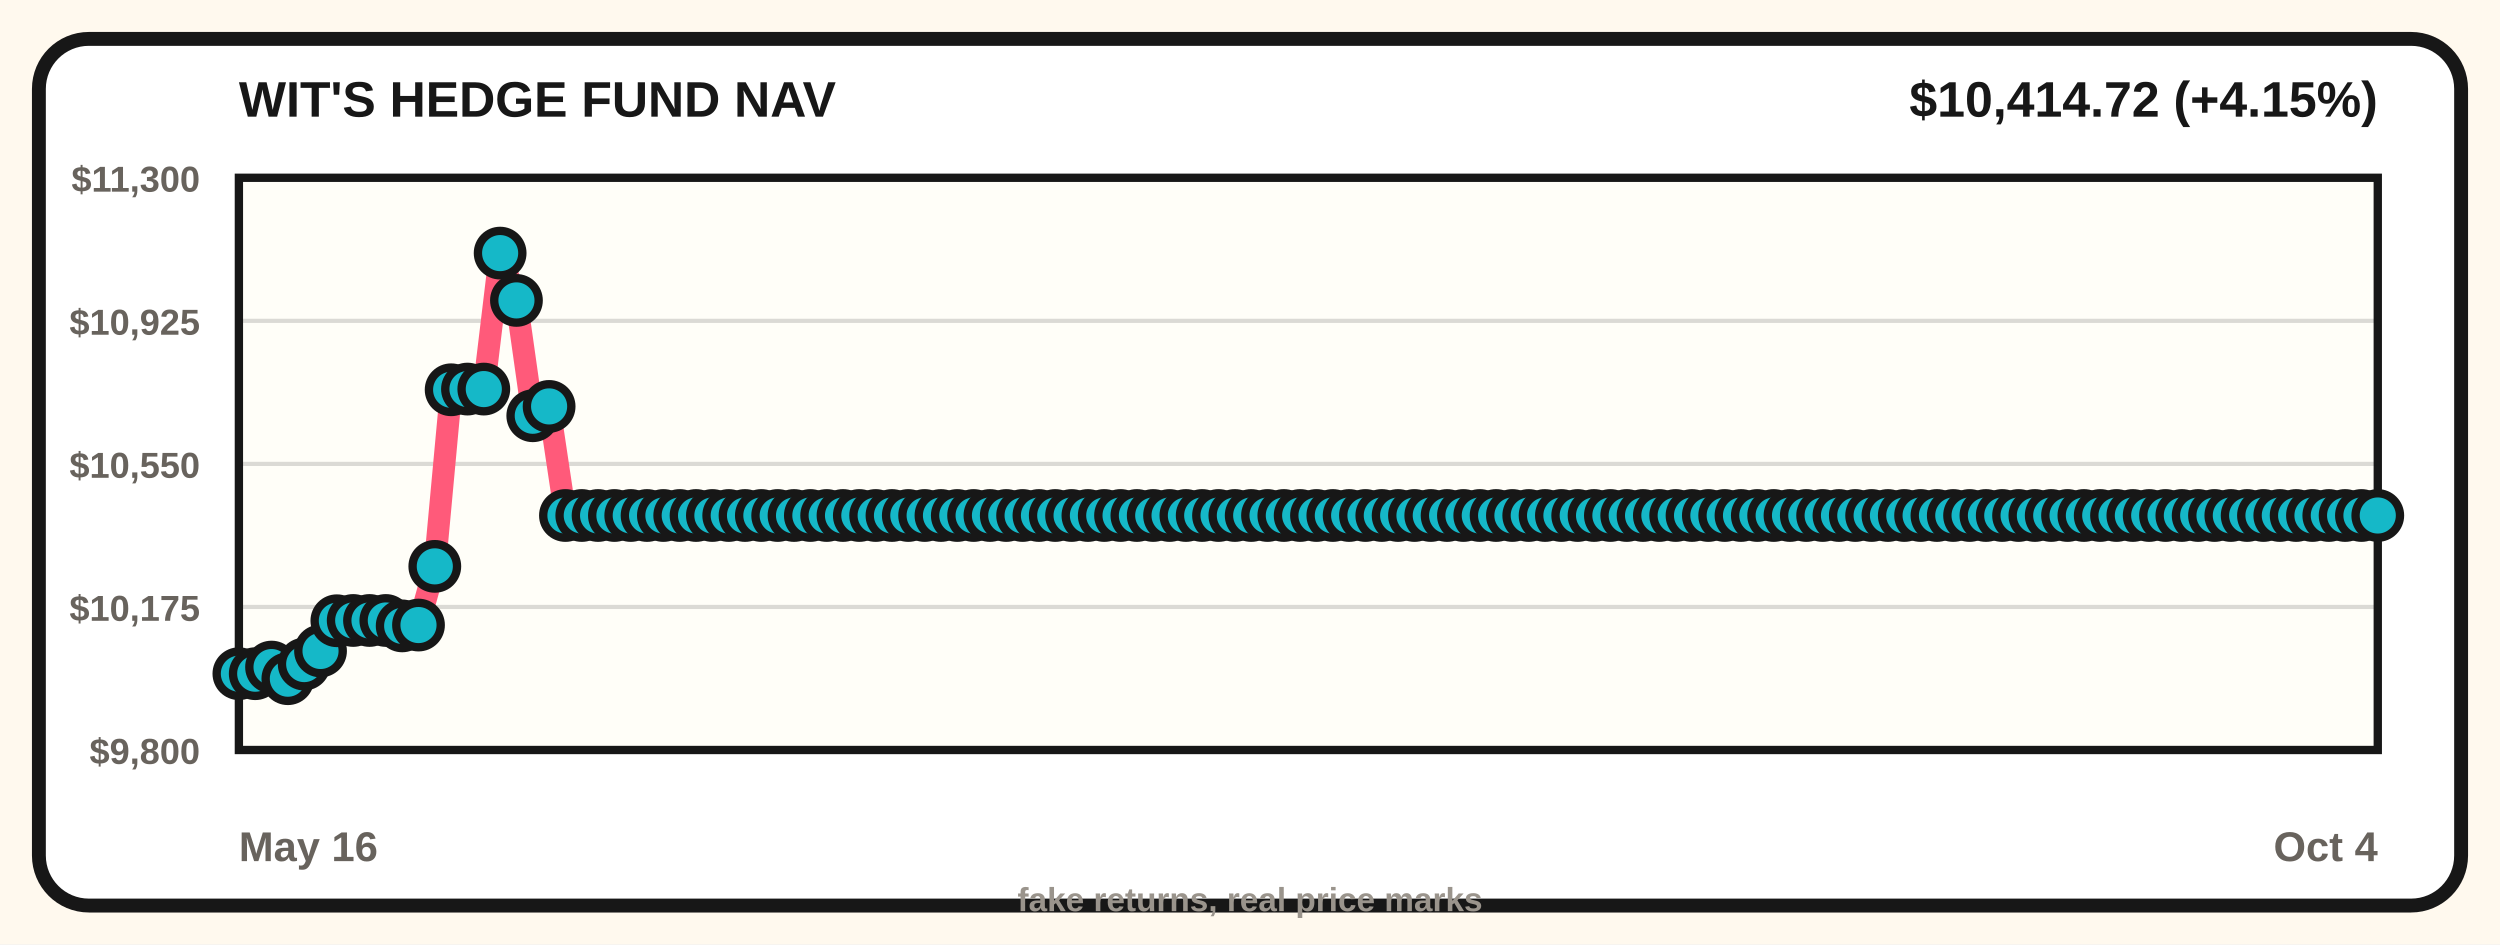
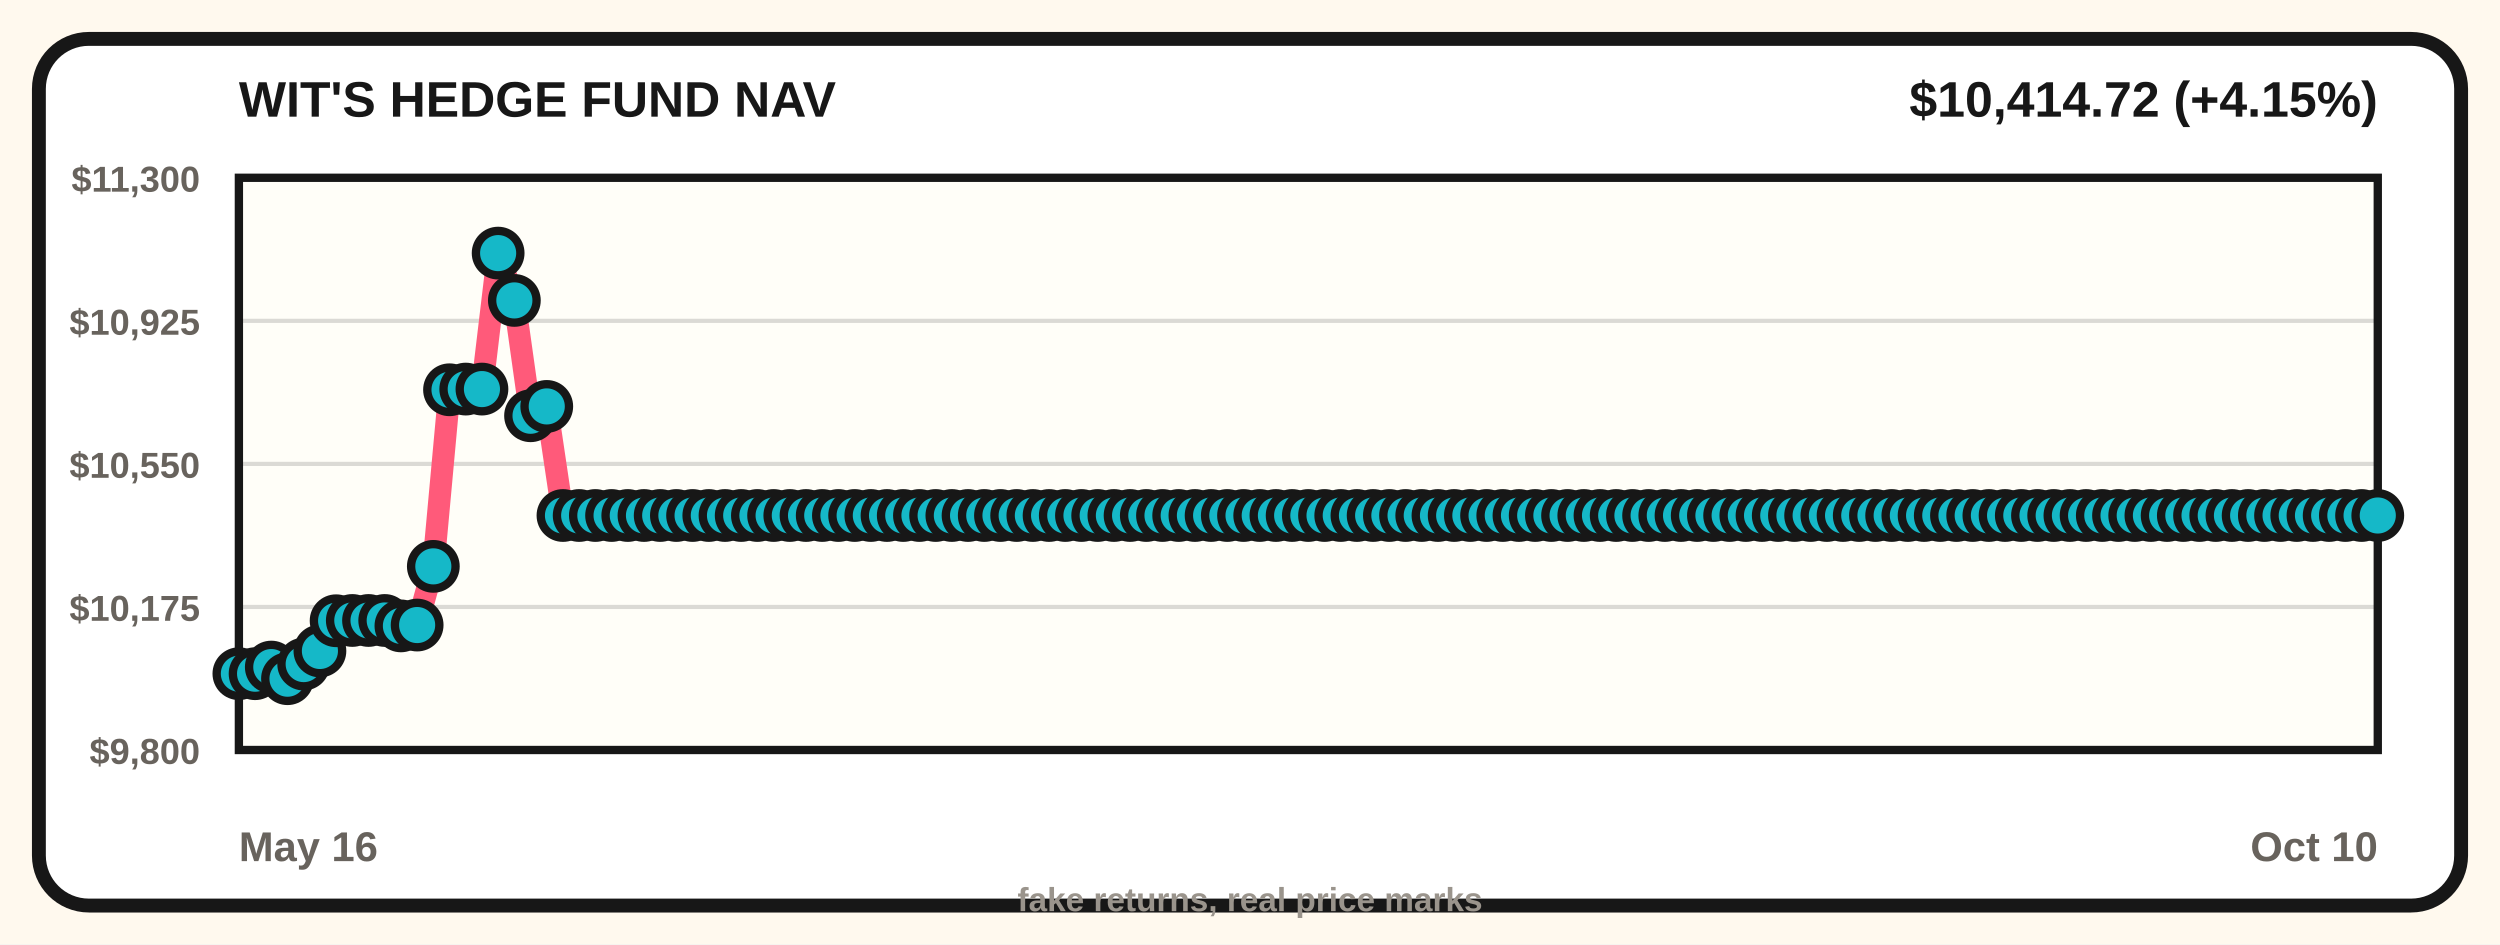
<svg xmlns="http://www.w3.org/2000/svg" width="900" height="340" viewBox="0 0 900 340" role="img" aria-label="Wit's Hedge Fund fake NAV chart">
  <rect width="900" height="340" fill="#fff9ee" />
  <rect x="14" y="14" width="872" height="312" rx="18" fill="#ffffff" stroke="#171717" stroke-width="5" />
  <rect x="86" y="64" width="770" height="206" fill="#fffef8" stroke="#171717" stroke-width="3" />
  <line x1="86" y1="270" x2="856" y2="270" stroke="#171717" stroke-width="1.5" opacity="0.16" />
  <text x="72" y="275" text-anchor="end" font-family="Arial, sans-serif" font-size="13" font-weight="800" fill="#68635d">$9,800</text>
  <line x1="86" y1="218.5" x2="856" y2="218.5" stroke="#171717" stroke-width="1.5" opacity="0.16" />
  <text x="72" y="223.5" text-anchor="end" font-family="Arial, sans-serif" font-size="13" font-weight="800" fill="#68635d">$10,175</text>
  <line x1="86" y1="167" x2="856" y2="167" stroke="#171717" stroke-width="1.5" opacity="0.16" />
  <text x="72" y="172" text-anchor="end" font-family="Arial, sans-serif" font-size="13" font-weight="800" fill="#68635d">$10,550</text>
  <line x1="86" y1="115.5" x2="856" y2="115.5" stroke="#171717" stroke-width="1.5" opacity="0.16" />
  <text x="72" y="120.5" text-anchor="end" font-family="Arial, sans-serif" font-size="13" font-weight="800" fill="#68635d">$10,925</text>
  <line x1="86" y1="64" x2="856" y2="64" stroke="#171717" stroke-width="1.5" opacity="0.16" />
  <text x="72" y="69" text-anchor="end" font-family="Arial, sans-serif" font-size="13" font-weight="800" fill="#68635d">$11,300</text>
-   <polyline points="86,242.53 91.88,242.53 97.76,240.15 103.63,244.33 109.51,239.07 115.39,234.35 121.27,223.47 127.15,223.37 133.02,223.37 138.9,223.37 144.78,225.32 150.66,225.02 156.53,203.89 162.41,140.32 168.29,140.07 174.17,140.07 180.05,91.12 185.92,108.15 191.8,149.67 197.68,146.31 203.56,185.58 209.44,185.58 215.31,185.58 221.19,185.58 227.07,185.58 232.95,185.58 238.82,185.58 244.7,185.58 250.58,185.58 256.46,185.58 262.34,185.58 268.21,185.58 274.09,185.58 279.97,185.58 285.85,185.58 291.73,185.58 297.6,185.58 303.48,185.58 309.36,185.58 315.24,185.58 321.11,185.58 326.99,185.58 332.87,185.58 338.75,185.58 344.63,185.58 350.5,185.58 356.38,185.58 362.26,185.58 368.14,185.58 374.02,185.58 379.89,185.58 385.77,185.58 391.65,185.58 397.53,185.58 403.4,185.58 409.28,185.58 415.16,185.58 421.04,185.58 426.92,185.58 432.79,185.58 438.67,185.58 444.55,185.58 450.43,185.58 456.31,185.58 462.18,185.58 468.06,185.58 473.94,185.58 479.82,185.58 485.69,185.58 491.57,185.58 497.45,185.58 503.33,185.58 509.21,185.58 515.08,185.58 520.96,185.58 526.84,185.58 532.72,185.58 538.6,185.58 544.47,185.58 550.35,185.58 556.23,185.58 562.11,185.58 567.98,185.58 573.86,185.58 579.74,185.58 585.62,185.58 591.5,185.58 597.37,185.58 603.25,185.58 609.13,185.58 615.01,185.58 620.89,185.58 626.76,185.58 632.64,185.58 638.52,185.58 644.4,185.58 650.27,185.58 656.15,185.58 662.03,185.58 667.91,185.58 673.79,185.58 679.66,185.58 685.54,185.58 691.42,185.58 697.3,185.58 703.18,185.58 709.05,185.58 714.93,185.58 720.81,185.58 726.69,185.58 732.56,185.58 738.44,185.58 744.32,185.58 750.2,185.58 756.08,185.58 761.95,185.58 767.83,185.58 773.71,185.58 779.59,185.58 785.47,185.58 791.34,185.58 797.22,185.58 803.1,185.58 808.98,185.58 814.85,185.58 820.73,185.58 826.61,185.58 832.49,185.58 838.37,185.58 844.24,185.58 850.12,185.58 856,185.58" fill="none" stroke="#ff5a7a" stroke-width="8" stroke-linecap="round" stroke-linejoin="round" />
+   <polyline points="86,242.53 91.83,242.53 97.67,240.15 103.5,244.33 109.33,239.07 115.17,234.35 121,223.47 126.83,223.37 132.67,223.37 138.5,223.37 144.33,225.32 150.17,225.02 156,203.89 161.83,140.32 167.67,140.07 173.5,140.07 179.33,91.12 185.17,108.15 191,149.67 196.83,146.31 202.67,185.58 208.5,185.58 214.33,185.58 220.17,185.58 226,185.58 231.83,185.58 237.67,185.58 243.5,185.58 249.33,185.58 255.17,185.58 261,185.58 266.83,185.58 272.67,185.58 278.5,185.58 284.33,185.58 290.17,185.58 296,185.58 301.83,185.58 307.67,185.58 313.5,185.58 319.33,185.58 325.17,185.58 331,185.58 336.83,185.58 342.67,185.58 348.5,185.58 354.33,185.58 360.17,185.58 366,185.58 371.83,185.58 377.67,185.58 383.5,185.58 389.33,185.58 395.17,185.58 401,185.58 406.83,185.58 412.67,185.58 418.5,185.58 424.33,185.58 430.17,185.58 436,185.58 441.83,185.58 447.67,185.58 453.5,185.58 459.33,185.58 465.17,185.58 471,185.58 476.83,185.58 482.67,185.58 488.5,185.58 494.33,185.58 500.17,185.58 506,185.58 511.83,185.58 517.67,185.58 523.5,185.58 529.33,185.58 535.17,185.58 541,185.58 546.83,185.58 552.67,185.58 558.5,185.58 564.33,185.58 570.17,185.58 576,185.58 581.83,185.58 587.67,185.58 593.5,185.58 599.33,185.58 605.17,185.58 611,185.58 616.83,185.58 622.67,185.58 628.5,185.58 634.33,185.58 640.17,185.58 646,185.58 651.83,185.58 657.67,185.58 663.5,185.58 669.33,185.58 675.17,185.58 681,185.58 686.83,185.58 692.67,185.58 698.5,185.58 704.33,185.58 710.17,185.58 716,185.58 721.83,185.58 727.67,185.58 733.5,185.58 739.33,185.58 745.17,185.58 751,185.58 756.83,185.58 762.67,185.58 768.5,185.58 774.33,185.58 780.17,185.58 786,185.58 791.83,185.58 797.67,185.58 803.5,185.58 809.33,185.58 815.17,185.58 821,185.58 826.83,185.58 832.67,185.58 838.5,185.58 844.33,185.58 850.17,185.58 856,185.58" fill="none" stroke="#ff5a7a" stroke-width="8" stroke-linecap="round" stroke-linejoin="round" />
  <circle cx="86" cy="242.53" r="8" fill="#15b8c8" stroke="#171717" stroke-width="3" />
-   <circle cx="91.88" cy="242.53" r="8" fill="#15b8c8" stroke="#171717" stroke-width="3" />
-   <circle cx="97.76" cy="240.15" r="8" fill="#15b8c8" stroke="#171717" stroke-width="3" />
-   <circle cx="103.63" cy="244.33" r="8" fill="#15b8c8" stroke="#171717" stroke-width="3" />
-   <circle cx="109.51" cy="239.07" r="8" fill="#15b8c8" stroke="#171717" stroke-width="3" />
-   <circle cx="115.39" cy="234.35" r="8" fill="#15b8c8" stroke="#171717" stroke-width="3" />
-   <circle cx="121.27" cy="223.47" r="8" fill="#15b8c8" stroke="#171717" stroke-width="3" />
-   <circle cx="127.15" cy="223.37" r="8" fill="#15b8c8" stroke="#171717" stroke-width="3" />
-   <circle cx="133.02" cy="223.37" r="8" fill="#15b8c8" stroke="#171717" stroke-width="3" />
-   <circle cx="138.9" cy="223.37" r="8" fill="#15b8c8" stroke="#171717" stroke-width="3" />
-   <circle cx="144.78" cy="225.32" r="8" fill="#15b8c8" stroke="#171717" stroke-width="3" />
-   <circle cx="150.66" cy="225.02" r="8" fill="#15b8c8" stroke="#171717" stroke-width="3" />
-   <circle cx="156.53" cy="203.89" r="8" fill="#15b8c8" stroke="#171717" stroke-width="3" />
-   <circle cx="162.41" cy="140.32" r="8" fill="#15b8c8" stroke="#171717" stroke-width="3" />
-   <circle cx="168.29" cy="140.07" r="8" fill="#15b8c8" stroke="#171717" stroke-width="3" />
-   <circle cx="174.17" cy="140.07" r="8" fill="#15b8c8" stroke="#171717" stroke-width="3" />
-   <circle cx="180.05" cy="91.12" r="8" fill="#15b8c8" stroke="#171717" stroke-width="3" />
-   <circle cx="185.92" cy="108.15" r="8" fill="#15b8c8" stroke="#171717" stroke-width="3" />
-   <circle cx="191.8" cy="149.67" r="8" fill="#15b8c8" stroke="#171717" stroke-width="3" />
-   <circle cx="197.68" cy="146.31" r="8" fill="#15b8c8" stroke="#171717" stroke-width="3" />
-   <circle cx="203.56" cy="185.58" r="8" fill="#15b8c8" stroke="#171717" stroke-width="3" />
-   <circle cx="209.44" cy="185.58" r="8" fill="#15b8c8" stroke="#171717" stroke-width="3" />
-   <circle cx="215.31" cy="185.58" r="8" fill="#15b8c8" stroke="#171717" stroke-width="3" />
-   <circle cx="221.19" cy="185.58" r="8" fill="#15b8c8" stroke="#171717" stroke-width="3" />
-   <circle cx="227.07" cy="185.58" r="8" fill="#15b8c8" stroke="#171717" stroke-width="3" />
-   <circle cx="232.95" cy="185.58" r="8" fill="#15b8c8" stroke="#171717" stroke-width="3" />
-   <circle cx="238.82" cy="185.58" r="8" fill="#15b8c8" stroke="#171717" stroke-width="3" />
-   <circle cx="244.7" cy="185.58" r="8" fill="#15b8c8" stroke="#171717" stroke-width="3" />
-   <circle cx="250.58" cy="185.58" r="8" fill="#15b8c8" stroke="#171717" stroke-width="3" />
-   <circle cx="256.46" cy="185.58" r="8" fill="#15b8c8" stroke="#171717" stroke-width="3" />
-   <circle cx="262.34" cy="185.58" r="8" fill="#15b8c8" stroke="#171717" stroke-width="3" />
-   <circle cx="268.21" cy="185.58" r="8" fill="#15b8c8" stroke="#171717" stroke-width="3" />
-   <circle cx="274.09" cy="185.58" r="8" fill="#15b8c8" stroke="#171717" stroke-width="3" />
-   <circle cx="279.97" cy="185.58" r="8" fill="#15b8c8" stroke="#171717" stroke-width="3" />
-   <circle cx="285.85" cy="185.58" r="8" fill="#15b8c8" stroke="#171717" stroke-width="3" />
-   <circle cx="291.73" cy="185.58" r="8" fill="#15b8c8" stroke="#171717" stroke-width="3" />
-   <circle cx="297.6" cy="185.58" r="8" fill="#15b8c8" stroke="#171717" stroke-width="3" />
-   <circle cx="303.48" cy="185.58" r="8" fill="#15b8c8" stroke="#171717" stroke-width="3" />
-   <circle cx="309.36" cy="185.58" r="8" fill="#15b8c8" stroke="#171717" stroke-width="3" />
-   <circle cx="315.24" cy="185.58" r="8" fill="#15b8c8" stroke="#171717" stroke-width="3" />
-   <circle cx="321.11" cy="185.58" r="8" fill="#15b8c8" stroke="#171717" stroke-width="3" />
-   <circle cx="326.99" cy="185.58" r="8" fill="#15b8c8" stroke="#171717" stroke-width="3" />
-   <circle cx="332.87" cy="185.58" r="8" fill="#15b8c8" stroke="#171717" stroke-width="3" />
-   <circle cx="338.75" cy="185.58" r="8" fill="#15b8c8" stroke="#171717" stroke-width="3" />
-   <circle cx="344.63" cy="185.58" r="8" fill="#15b8c8" stroke="#171717" stroke-width="3" />
-   <circle cx="350.5" cy="185.58" r="8" fill="#15b8c8" stroke="#171717" stroke-width="3" />
-   <circle cx="356.38" cy="185.58" r="8" fill="#15b8c8" stroke="#171717" stroke-width="3" />
-   <circle cx="362.26" cy="185.58" r="8" fill="#15b8c8" stroke="#171717" stroke-width="3" />
-   <circle cx="368.14" cy="185.58" r="8" fill="#15b8c8" stroke="#171717" stroke-width="3" />
-   <circle cx="374.02" cy="185.58" r="8" fill="#15b8c8" stroke="#171717" stroke-width="3" />
-   <circle cx="379.89" cy="185.58" r="8" fill="#15b8c8" stroke="#171717" stroke-width="3" />
-   <circle cx="385.77" cy="185.58" r="8" fill="#15b8c8" stroke="#171717" stroke-width="3" />
-   <circle cx="391.65" cy="185.58" r="8" fill="#15b8c8" stroke="#171717" stroke-width="3" />
-   <circle cx="397.53" cy="185.58" r="8" fill="#15b8c8" stroke="#171717" stroke-width="3" />
-   <circle cx="403.4" cy="185.58" r="8" fill="#15b8c8" stroke="#171717" stroke-width="3" />
-   <circle cx="409.28" cy="185.58" r="8" fill="#15b8c8" stroke="#171717" stroke-width="3" />
-   <circle cx="415.16" cy="185.58" r="8" fill="#15b8c8" stroke="#171717" stroke-width="3" />
-   <circle cx="421.04" cy="185.58" r="8" fill="#15b8c8" stroke="#171717" stroke-width="3" />
-   <circle cx="426.92" cy="185.58" r="8" fill="#15b8c8" stroke="#171717" stroke-width="3" />
-   <circle cx="432.79" cy="185.58" r="8" fill="#15b8c8" stroke="#171717" stroke-width="3" />
-   <circle cx="438.67" cy="185.58" r="8" fill="#15b8c8" stroke="#171717" stroke-width="3" />
-   <circle cx="444.55" cy="185.58" r="8" fill="#15b8c8" stroke="#171717" stroke-width="3" />
-   <circle cx="450.43" cy="185.58" r="8" fill="#15b8c8" stroke="#171717" stroke-width="3" />
-   <circle cx="456.31" cy="185.58" r="8" fill="#15b8c8" stroke="#171717" stroke-width="3" />
-   <circle cx="462.18" cy="185.58" r="8" fill="#15b8c8" stroke="#171717" stroke-width="3" />
-   <circle cx="468.06" cy="185.58" r="8" fill="#15b8c8" stroke="#171717" stroke-width="3" />
-   <circle cx="473.94" cy="185.58" r="8" fill="#15b8c8" stroke="#171717" stroke-width="3" />
-   <circle cx="479.82" cy="185.58" r="8" fill="#15b8c8" stroke="#171717" stroke-width="3" />
-   <circle cx="485.69" cy="185.58" r="8" fill="#15b8c8" stroke="#171717" stroke-width="3" />
-   <circle cx="491.57" cy="185.58" r="8" fill="#15b8c8" stroke="#171717" stroke-width="3" />
-   <circle cx="497.45" cy="185.58" r="8" fill="#15b8c8" stroke="#171717" stroke-width="3" />
-   <circle cx="503.33" cy="185.58" r="8" fill="#15b8c8" stroke="#171717" stroke-width="3" />
-   <circle cx="509.21" cy="185.58" r="8" fill="#15b8c8" stroke="#171717" stroke-width="3" />
-   <circle cx="515.08" cy="185.58" r="8" fill="#15b8c8" stroke="#171717" stroke-width="3" />
-   <circle cx="520.96" cy="185.58" r="8" fill="#15b8c8" stroke="#171717" stroke-width="3" />
-   <circle cx="526.84" cy="185.58" r="8" fill="#15b8c8" stroke="#171717" stroke-width="3" />
-   <circle cx="532.72" cy="185.58" r="8" fill="#15b8c8" stroke="#171717" stroke-width="3" />
-   <circle cx="538.6" cy="185.58" r="8" fill="#15b8c8" stroke="#171717" stroke-width="3" />
-   <circle cx="544.47" cy="185.58" r="8" fill="#15b8c8" stroke="#171717" stroke-width="3" />
-   <circle cx="550.35" cy="185.58" r="8" fill="#15b8c8" stroke="#171717" stroke-width="3" />
-   <circle cx="556.23" cy="185.58" r="8" fill="#15b8c8" stroke="#171717" stroke-width="3" />
-   <circle cx="562.11" cy="185.58" r="8" fill="#15b8c8" stroke="#171717" stroke-width="3" />
-   <circle cx="567.98" cy="185.58" r="8" fill="#15b8c8" stroke="#171717" stroke-width="3" />
-   <circle cx="573.86" cy="185.58" r="8" fill="#15b8c8" stroke="#171717" stroke-width="3" />
-   <circle cx="579.74" cy="185.58" r="8" fill="#15b8c8" stroke="#171717" stroke-width="3" />
-   <circle cx="585.62" cy="185.58" r="8" fill="#15b8c8" stroke="#171717" stroke-width="3" />
-   <circle cx="591.5" cy="185.58" r="8" fill="#15b8c8" stroke="#171717" stroke-width="3" />
-   <circle cx="597.37" cy="185.58" r="8" fill="#15b8c8" stroke="#171717" stroke-width="3" />
-   <circle cx="603.25" cy="185.58" r="8" fill="#15b8c8" stroke="#171717" stroke-width="3" />
-   <circle cx="609.13" cy="185.58" r="8" fill="#15b8c8" stroke="#171717" stroke-width="3" />
-   <circle cx="615.01" cy="185.58" r="8" fill="#15b8c8" stroke="#171717" stroke-width="3" />
-   <circle cx="620.89" cy="185.58" r="8" fill="#15b8c8" stroke="#171717" stroke-width="3" />
-   <circle cx="626.76" cy="185.58" r="8" fill="#15b8c8" stroke="#171717" stroke-width="3" />
-   <circle cx="632.64" cy="185.58" r="8" fill="#15b8c8" stroke="#171717" stroke-width="3" />
-   <circle cx="638.52" cy="185.58" r="8" fill="#15b8c8" stroke="#171717" stroke-width="3" />
-   <circle cx="644.4" cy="185.58" r="8" fill="#15b8c8" stroke="#171717" stroke-width="3" />
-   <circle cx="650.27" cy="185.58" r="8" fill="#15b8c8" stroke="#171717" stroke-width="3" />
-   <circle cx="656.15" cy="185.58" r="8" fill="#15b8c8" stroke="#171717" stroke-width="3" />
-   <circle cx="662.03" cy="185.58" r="8" fill="#15b8c8" stroke="#171717" stroke-width="3" />
-   <circle cx="667.91" cy="185.58" r="8" fill="#15b8c8" stroke="#171717" stroke-width="3" />
-   <circle cx="673.79" cy="185.58" r="8" fill="#15b8c8" stroke="#171717" stroke-width="3" />
-   <circle cx="679.66" cy="185.58" r="8" fill="#15b8c8" stroke="#171717" stroke-width="3" />
-   <circle cx="685.54" cy="185.58" r="8" fill="#15b8c8" stroke="#171717" stroke-width="3" />
-   <circle cx="691.42" cy="185.58" r="8" fill="#15b8c8" stroke="#171717" stroke-width="3" />
-   <circle cx="697.3" cy="185.58" r="8" fill="#15b8c8" stroke="#171717" stroke-width="3" />
-   <circle cx="703.18" cy="185.58" r="8" fill="#15b8c8" stroke="#171717" stroke-width="3" />
-   <circle cx="709.05" cy="185.58" r="8" fill="#15b8c8" stroke="#171717" stroke-width="3" />
-   <circle cx="714.93" cy="185.58" r="8" fill="#15b8c8" stroke="#171717" stroke-width="3" />
-   <circle cx="720.81" cy="185.58" r="8" fill="#15b8c8" stroke="#171717" stroke-width="3" />
-   <circle cx="726.69" cy="185.58" r="8" fill="#15b8c8" stroke="#171717" stroke-width="3" />
-   <circle cx="732.56" cy="185.58" r="8" fill="#15b8c8" stroke="#171717" stroke-width="3" />
-   <circle cx="738.44" cy="185.58" r="8" fill="#15b8c8" stroke="#171717" stroke-width="3" />
-   <circle cx="744.32" cy="185.58" r="8" fill="#15b8c8" stroke="#171717" stroke-width="3" />
-   <circle cx="750.2" cy="185.58" r="8" fill="#15b8c8" stroke="#171717" stroke-width="3" />
-   <circle cx="756.08" cy="185.58" r="8" fill="#15b8c8" stroke="#171717" stroke-width="3" />
-   <circle cx="761.95" cy="185.58" r="8" fill="#15b8c8" stroke="#171717" stroke-width="3" />
-   <circle cx="767.83" cy="185.58" r="8" fill="#15b8c8" stroke="#171717" stroke-width="3" />
-   <circle cx="773.71" cy="185.58" r="8" fill="#15b8c8" stroke="#171717" stroke-width="3" />
-   <circle cx="779.59" cy="185.58" r="8" fill="#15b8c8" stroke="#171717" stroke-width="3" />
-   <circle cx="785.47" cy="185.58" r="8" fill="#15b8c8" stroke="#171717" stroke-width="3" />
-   <circle cx="791.34" cy="185.58" r="8" fill="#15b8c8" stroke="#171717" stroke-width="3" />
-   <circle cx="797.22" cy="185.58" r="8" fill="#15b8c8" stroke="#171717" stroke-width="3" />
-   <circle cx="803.1" cy="185.58" r="8" fill="#15b8c8" stroke="#171717" stroke-width="3" />
-   <circle cx="808.98" cy="185.58" r="8" fill="#15b8c8" stroke="#171717" stroke-width="3" />
-   <circle cx="814.85" cy="185.58" r="8" fill="#15b8c8" stroke="#171717" stroke-width="3" />
-   <circle cx="820.73" cy="185.58" r="8" fill="#15b8c8" stroke="#171717" stroke-width="3" />
-   <circle cx="826.61" cy="185.58" r="8" fill="#15b8c8" stroke="#171717" stroke-width="3" />
-   <circle cx="832.49" cy="185.58" r="8" fill="#15b8c8" stroke="#171717" stroke-width="3" />
-   <circle cx="838.37" cy="185.58" r="8" fill="#15b8c8" stroke="#171717" stroke-width="3" />
-   <circle cx="844.24" cy="185.58" r="8" fill="#15b8c8" stroke="#171717" stroke-width="3" />
-   <circle cx="850.12" cy="185.58" r="8" fill="#15b8c8" stroke="#171717" stroke-width="3" />
+   <circle cx="91.83" cy="242.53" r="8" fill="#15b8c8" stroke="#171717" stroke-width="3" />
+   <circle cx="97.67" cy="240.15" r="8" fill="#15b8c8" stroke="#171717" stroke-width="3" />
+   <circle cx="103.5" cy="244.33" r="8" fill="#15b8c8" stroke="#171717" stroke-width="3" />
+   <circle cx="109.33" cy="239.07" r="8" fill="#15b8c8" stroke="#171717" stroke-width="3" />
+   <circle cx="115.17" cy="234.35" r="8" fill="#15b8c8" stroke="#171717" stroke-width="3" />
+   <circle cx="121" cy="223.47" r="8" fill="#15b8c8" stroke="#171717" stroke-width="3" />
+   <circle cx="126.83" cy="223.37" r="8" fill="#15b8c8" stroke="#171717" stroke-width="3" />
+   <circle cx="132.67" cy="223.37" r="8" fill="#15b8c8" stroke="#171717" stroke-width="3" />
+   <circle cx="138.5" cy="223.37" r="8" fill="#15b8c8" stroke="#171717" stroke-width="3" />
+   <circle cx="144.33" cy="225.32" r="8" fill="#15b8c8" stroke="#171717" stroke-width="3" />
+   <circle cx="150.17" cy="225.02" r="8" fill="#15b8c8" stroke="#171717" stroke-width="3" />
+   <circle cx="156" cy="203.89" r="8" fill="#15b8c8" stroke="#171717" stroke-width="3" />
+   <circle cx="161.83" cy="140.32" r="8" fill="#15b8c8" stroke="#171717" stroke-width="3" />
+   <circle cx="167.67" cy="140.07" r="8" fill="#15b8c8" stroke="#171717" stroke-width="3" />
+   <circle cx="173.5" cy="140.07" r="8" fill="#15b8c8" stroke="#171717" stroke-width="3" />
+   <circle cx="179.33" cy="91.12" r="8" fill="#15b8c8" stroke="#171717" stroke-width="3" />
+   <circle cx="185.17" cy="108.15" r="8" fill="#15b8c8" stroke="#171717" stroke-width="3" />
+   <circle cx="191" cy="149.67" r="8" fill="#15b8c8" stroke="#171717" stroke-width="3" />
+   <circle cx="196.83" cy="146.31" r="8" fill="#15b8c8" stroke="#171717" stroke-width="3" />
+   <circle cx="202.67" cy="185.58" r="8" fill="#15b8c8" stroke="#171717" stroke-width="3" />
+   <circle cx="208.5" cy="185.58" r="8" fill="#15b8c8" stroke="#171717" stroke-width="3" />
+   <circle cx="214.33" cy="185.58" r="8" fill="#15b8c8" stroke="#171717" stroke-width="3" />
+   <circle cx="220.17" cy="185.58" r="8" fill="#15b8c8" stroke="#171717" stroke-width="3" />
+   <circle cx="226" cy="185.58" r="8" fill="#15b8c8" stroke="#171717" stroke-width="3" />
+   <circle cx="231.83" cy="185.58" r="8" fill="#15b8c8" stroke="#171717" stroke-width="3" />
+   <circle cx="237.67" cy="185.58" r="8" fill="#15b8c8" stroke="#171717" stroke-width="3" />
+   <circle cx="243.5" cy="185.58" r="8" fill="#15b8c8" stroke="#171717" stroke-width="3" />
+   <circle cx="249.33" cy="185.58" r="8" fill="#15b8c8" stroke="#171717" stroke-width="3" />
+   <circle cx="255.17" cy="185.58" r="8" fill="#15b8c8" stroke="#171717" stroke-width="3" />
+   <circle cx="261" cy="185.58" r="8" fill="#15b8c8" stroke="#171717" stroke-width="3" />
+   <circle cx="266.83" cy="185.58" r="8" fill="#15b8c8" stroke="#171717" stroke-width="3" />
+   <circle cx="272.67" cy="185.58" r="8" fill="#15b8c8" stroke="#171717" stroke-width="3" />
+   <circle cx="278.5" cy="185.58" r="8" fill="#15b8c8" stroke="#171717" stroke-width="3" />
+   <circle cx="284.33" cy="185.58" r="8" fill="#15b8c8" stroke="#171717" stroke-width="3" />
+   <circle cx="290.17" cy="185.58" r="8" fill="#15b8c8" stroke="#171717" stroke-width="3" />
+   <circle cx="296" cy="185.58" r="8" fill="#15b8c8" stroke="#171717" stroke-width="3" />
+   <circle cx="301.83" cy="185.58" r="8" fill="#15b8c8" stroke="#171717" stroke-width="3" />
+   <circle cx="307.67" cy="185.58" r="8" fill="#15b8c8" stroke="#171717" stroke-width="3" />
+   <circle cx="313.5" cy="185.58" r="8" fill="#15b8c8" stroke="#171717" stroke-width="3" />
+   <circle cx="319.33" cy="185.58" r="8" fill="#15b8c8" stroke="#171717" stroke-width="3" />
+   <circle cx="325.17" cy="185.58" r="8" fill="#15b8c8" stroke="#171717" stroke-width="3" />
+   <circle cx="331" cy="185.58" r="8" fill="#15b8c8" stroke="#171717" stroke-width="3" />
+   <circle cx="336.83" cy="185.58" r="8" fill="#15b8c8" stroke="#171717" stroke-width="3" />
+   <circle cx="342.67" cy="185.58" r="8" fill="#15b8c8" stroke="#171717" stroke-width="3" />
+   <circle cx="348.5" cy="185.58" r="8" fill="#15b8c8" stroke="#171717" stroke-width="3" />
+   <circle cx="354.33" cy="185.58" r="8" fill="#15b8c8" stroke="#171717" stroke-width="3" />
+   <circle cx="360.17" cy="185.58" r="8" fill="#15b8c8" stroke="#171717" stroke-width="3" />
+   <circle cx="366" cy="185.58" r="8" fill="#15b8c8" stroke="#171717" stroke-width="3" />
+   <circle cx="371.83" cy="185.58" r="8" fill="#15b8c8" stroke="#171717" stroke-width="3" />
+   <circle cx="377.67" cy="185.58" r="8" fill="#15b8c8" stroke="#171717" stroke-width="3" />
+   <circle cx="383.5" cy="185.58" r="8" fill="#15b8c8" stroke="#171717" stroke-width="3" />
+   <circle cx="389.33" cy="185.58" r="8" fill="#15b8c8" stroke="#171717" stroke-width="3" />
+   <circle cx="395.17" cy="185.58" r="8" fill="#15b8c8" stroke="#171717" stroke-width="3" />
+   <circle cx="401" cy="185.58" r="8" fill="#15b8c8" stroke="#171717" stroke-width="3" />
+   <circle cx="406.83" cy="185.58" r="8" fill="#15b8c8" stroke="#171717" stroke-width="3" />
+   <circle cx="412.67" cy="185.58" r="8" fill="#15b8c8" stroke="#171717" stroke-width="3" />
+   <circle cx="418.5" cy="185.58" r="8" fill="#15b8c8" stroke="#171717" stroke-width="3" />
+   <circle cx="424.33" cy="185.58" r="8" fill="#15b8c8" stroke="#171717" stroke-width="3" />
+   <circle cx="430.17" cy="185.58" r="8" fill="#15b8c8" stroke="#171717" stroke-width="3" />
+   <circle cx="436" cy="185.58" r="8" fill="#15b8c8" stroke="#171717" stroke-width="3" />
+   <circle cx="441.83" cy="185.58" r="8" fill="#15b8c8" stroke="#171717" stroke-width="3" />
+   <circle cx="447.67" cy="185.58" r="8" fill="#15b8c8" stroke="#171717" stroke-width="3" />
+   <circle cx="453.5" cy="185.58" r="8" fill="#15b8c8" stroke="#171717" stroke-width="3" />
+   <circle cx="459.33" cy="185.58" r="8" fill="#15b8c8" stroke="#171717" stroke-width="3" />
+   <circle cx="465.17" cy="185.58" r="8" fill="#15b8c8" stroke="#171717" stroke-width="3" />
+   <circle cx="471" cy="185.58" r="8" fill="#15b8c8" stroke="#171717" stroke-width="3" />
+   <circle cx="476.83" cy="185.58" r="8" fill="#15b8c8" stroke="#171717" stroke-width="3" />
+   <circle cx="482.67" cy="185.58" r="8" fill="#15b8c8" stroke="#171717" stroke-width="3" />
+   <circle cx="488.5" cy="185.58" r="8" fill="#15b8c8" stroke="#171717" stroke-width="3" />
+   <circle cx="494.33" cy="185.58" r="8" fill="#15b8c8" stroke="#171717" stroke-width="3" />
+   <circle cx="500.17" cy="185.58" r="8" fill="#15b8c8" stroke="#171717" stroke-width="3" />
+   <circle cx="506" cy="185.58" r="8" fill="#15b8c8" stroke="#171717" stroke-width="3" />
+   <circle cx="511.83" cy="185.58" r="8" fill="#15b8c8" stroke="#171717" stroke-width="3" />
+   <circle cx="517.67" cy="185.58" r="8" fill="#15b8c8" stroke="#171717" stroke-width="3" />
+   <circle cx="523.5" cy="185.58" r="8" fill="#15b8c8" stroke="#171717" stroke-width="3" />
+   <circle cx="529.33" cy="185.58" r="8" fill="#15b8c8" stroke="#171717" stroke-width="3" />
+   <circle cx="535.17" cy="185.58" r="8" fill="#15b8c8" stroke="#171717" stroke-width="3" />
+   <circle cx="541" cy="185.58" r="8" fill="#15b8c8" stroke="#171717" stroke-width="3" />
+   <circle cx="546.83" cy="185.58" r="8" fill="#15b8c8" stroke="#171717" stroke-width="3" />
+   <circle cx="552.67" cy="185.58" r="8" fill="#15b8c8" stroke="#171717" stroke-width="3" />
+   <circle cx="558.5" cy="185.58" r="8" fill="#15b8c8" stroke="#171717" stroke-width="3" />
+   <circle cx="564.33" cy="185.58" r="8" fill="#15b8c8" stroke="#171717" stroke-width="3" />
+   <circle cx="570.17" cy="185.58" r="8" fill="#15b8c8" stroke="#171717" stroke-width="3" />
+   <circle cx="576" cy="185.58" r="8" fill="#15b8c8" stroke="#171717" stroke-width="3" />
+   <circle cx="581.83" cy="185.58" r="8" fill="#15b8c8" stroke="#171717" stroke-width="3" />
+   <circle cx="587.67" cy="185.58" r="8" fill="#15b8c8" stroke="#171717" stroke-width="3" />
+   <circle cx="593.5" cy="185.58" r="8" fill="#15b8c8" stroke="#171717" stroke-width="3" />
+   <circle cx="599.33" cy="185.58" r="8" fill="#15b8c8" stroke="#171717" stroke-width="3" />
+   <circle cx="605.17" cy="185.58" r="8" fill="#15b8c8" stroke="#171717" stroke-width="3" />
+   <circle cx="611" cy="185.58" r="8" fill="#15b8c8" stroke="#171717" stroke-width="3" />
+   <circle cx="616.83" cy="185.58" r="8" fill="#15b8c8" stroke="#171717" stroke-width="3" />
+   <circle cx="622.67" cy="185.58" r="8" fill="#15b8c8" stroke="#171717" stroke-width="3" />
+   <circle cx="628.5" cy="185.58" r="8" fill="#15b8c8" stroke="#171717" stroke-width="3" />
+   <circle cx="634.33" cy="185.58" r="8" fill="#15b8c8" stroke="#171717" stroke-width="3" />
+   <circle cx="640.17" cy="185.58" r="8" fill="#15b8c8" stroke="#171717" stroke-width="3" />
+   <circle cx="646" cy="185.58" r="8" fill="#15b8c8" stroke="#171717" stroke-width="3" />
+   <circle cx="651.83" cy="185.58" r="8" fill="#15b8c8" stroke="#171717" stroke-width="3" />
+   <circle cx="657.67" cy="185.58" r="8" fill="#15b8c8" stroke="#171717" stroke-width="3" />
+   <circle cx="663.5" cy="185.58" r="8" fill="#15b8c8" stroke="#171717" stroke-width="3" />
+   <circle cx="669.33" cy="185.58" r="8" fill="#15b8c8" stroke="#171717" stroke-width="3" />
+   <circle cx="675.17" cy="185.58" r="8" fill="#15b8c8" stroke="#171717" stroke-width="3" />
+   <circle cx="681" cy="185.58" r="8" fill="#15b8c8" stroke="#171717" stroke-width="3" />
+   <circle cx="686.83" cy="185.58" r="8" fill="#15b8c8" stroke="#171717" stroke-width="3" />
+   <circle cx="692.67" cy="185.58" r="8" fill="#15b8c8" stroke="#171717" stroke-width="3" />
+   <circle cx="698.5" cy="185.58" r="8" fill="#15b8c8" stroke="#171717" stroke-width="3" />
+   <circle cx="704.33" cy="185.58" r="8" fill="#15b8c8" stroke="#171717" stroke-width="3" />
+   <circle cx="710.17" cy="185.58" r="8" fill="#15b8c8" stroke="#171717" stroke-width="3" />
+   <circle cx="716" cy="185.58" r="8" fill="#15b8c8" stroke="#171717" stroke-width="3" />
+   <circle cx="721.83" cy="185.58" r="8" fill="#15b8c8" stroke="#171717" stroke-width="3" />
+   <circle cx="727.67" cy="185.58" r="8" fill="#15b8c8" stroke="#171717" stroke-width="3" />
+   <circle cx="733.5" cy="185.58" r="8" fill="#15b8c8" stroke="#171717" stroke-width="3" />
+   <circle cx="739.33" cy="185.58" r="8" fill="#15b8c8" stroke="#171717" stroke-width="3" />
+   <circle cx="745.17" cy="185.58" r="8" fill="#15b8c8" stroke="#171717" stroke-width="3" />
+   <circle cx="751" cy="185.58" r="8" fill="#15b8c8" stroke="#171717" stroke-width="3" />
+   <circle cx="756.83" cy="185.58" r="8" fill="#15b8c8" stroke="#171717" stroke-width="3" />
+   <circle cx="762.67" cy="185.58" r="8" fill="#15b8c8" stroke="#171717" stroke-width="3" />
+   <circle cx="768.5" cy="185.58" r="8" fill="#15b8c8" stroke="#171717" stroke-width="3" />
+   <circle cx="774.33" cy="185.58" r="8" fill="#15b8c8" stroke="#171717" stroke-width="3" />
+   <circle cx="780.17" cy="185.58" r="8" fill="#15b8c8" stroke="#171717" stroke-width="3" />
+   <circle cx="786" cy="185.58" r="8" fill="#15b8c8" stroke="#171717" stroke-width="3" />
+   <circle cx="791.83" cy="185.58" r="8" fill="#15b8c8" stroke="#171717" stroke-width="3" />
+   <circle cx="797.67" cy="185.58" r="8" fill="#15b8c8" stroke="#171717" stroke-width="3" />
+   <circle cx="803.5" cy="185.58" r="8" fill="#15b8c8" stroke="#171717" stroke-width="3" />
+   <circle cx="809.33" cy="185.58" r="8" fill="#15b8c8" stroke="#171717" stroke-width="3" />
+   <circle cx="815.17" cy="185.58" r="8" fill="#15b8c8" stroke="#171717" stroke-width="3" />
+   <circle cx="821" cy="185.58" r="8" fill="#15b8c8" stroke="#171717" stroke-width="3" />
+   <circle cx="826.83" cy="185.58" r="8" fill="#15b8c8" stroke="#171717" stroke-width="3" />
+   <circle cx="832.67" cy="185.58" r="8" fill="#15b8c8" stroke="#171717" stroke-width="3" />
+   <circle cx="838.5" cy="185.58" r="8" fill="#15b8c8" stroke="#171717" stroke-width="3" />
+   <circle cx="844.33" cy="185.58" r="8" fill="#15b8c8" stroke="#171717" stroke-width="3" />
+   <circle cx="850.17" cy="185.58" r="8" fill="#15b8c8" stroke="#171717" stroke-width="3" />
  <circle cx="856" cy="185.58" r="8" fill="#15b8c8" stroke="#171717" stroke-width="3" />
  <text x="86" y="42" font-family="Arial, sans-serif" font-size="18" font-weight="900" fill="#171717">WIT'S HEDGE FUND NAV</text>
  <text x="856" y="42" text-anchor="end" font-family="Arial, sans-serif" font-size="18" font-weight="900" fill="#171717">$10,414.72 (+4.15%)</text>
  <text x="86" y="310" text-anchor="start" font-family="Arial, sans-serif" font-size="15" font-weight="900" fill="#68635d">May 16</text>
-   <text x="856" y="310" text-anchor="end" font-family="Arial, sans-serif" font-size="15" font-weight="900" fill="#68635d">Oct 4</text>
+   <text x="856" y="310" text-anchor="end" font-family="Arial, sans-serif" font-size="15" font-weight="900" fill="#68635d">Oct 10</text>
  <text x="450" y="328" text-anchor="middle" font-family="Arial, sans-serif" font-size="12" font-weight="800" fill="#9a948c">fake returns, real price marks</text>
</svg>
